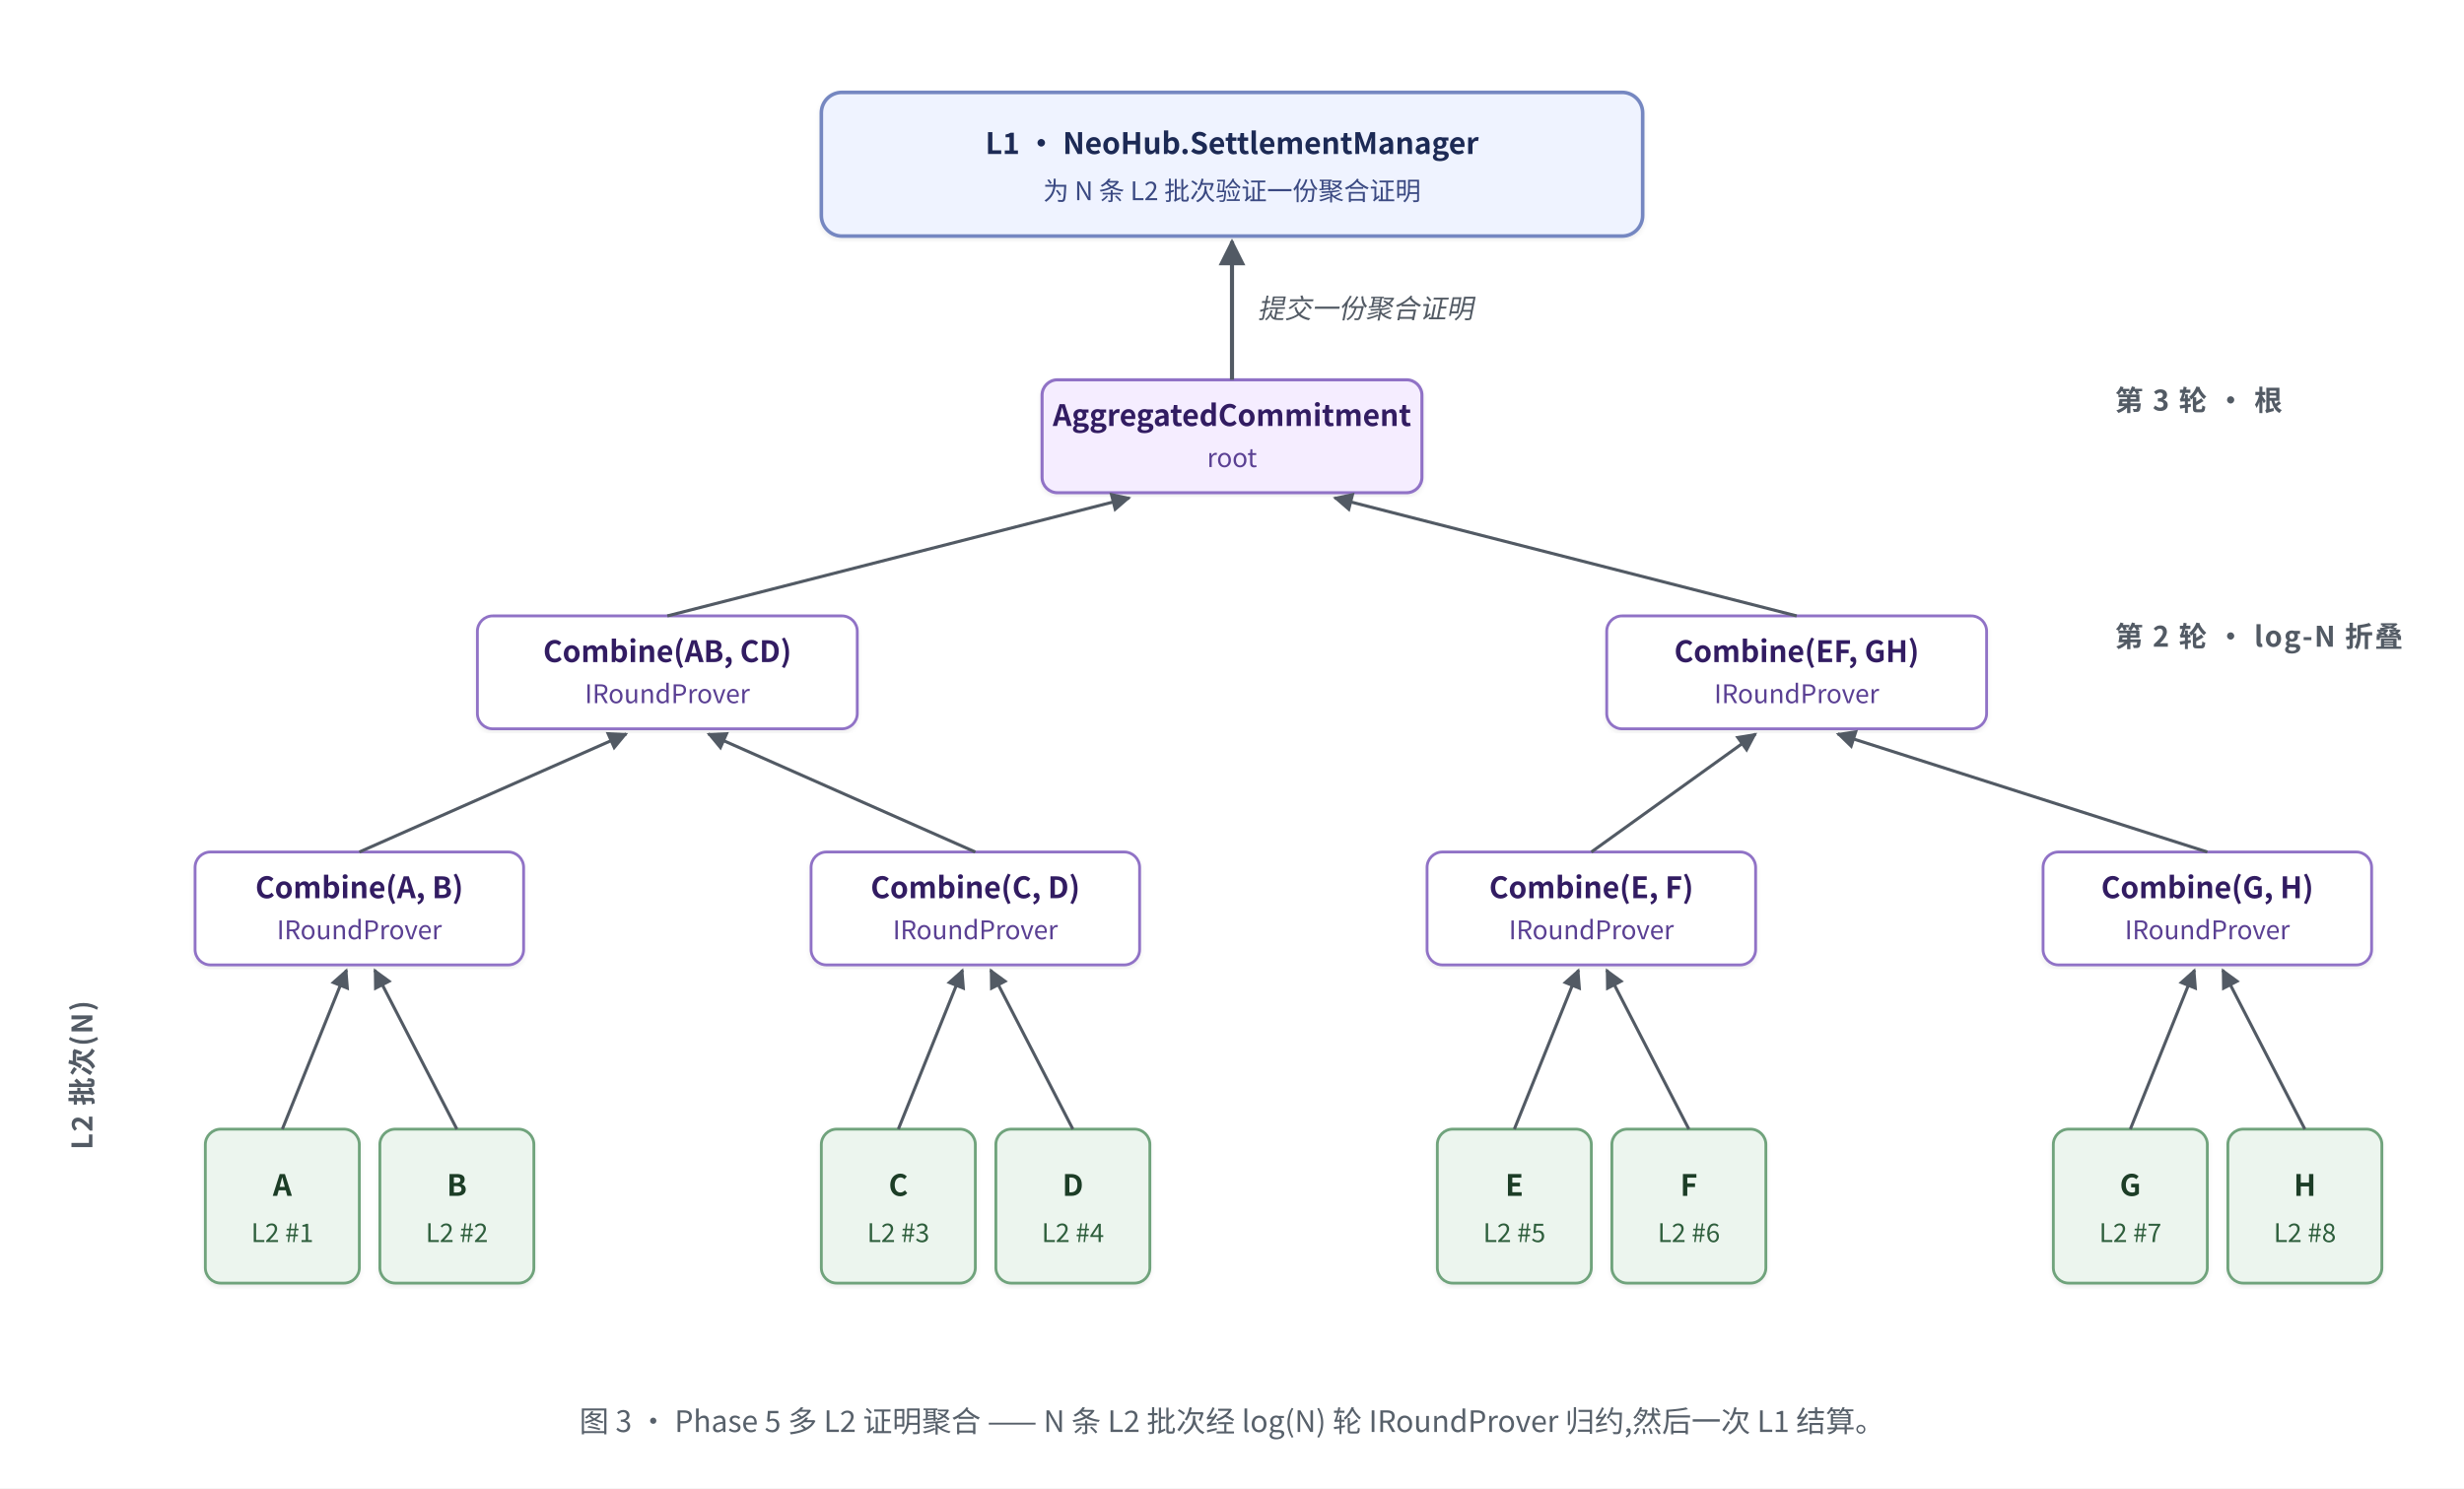
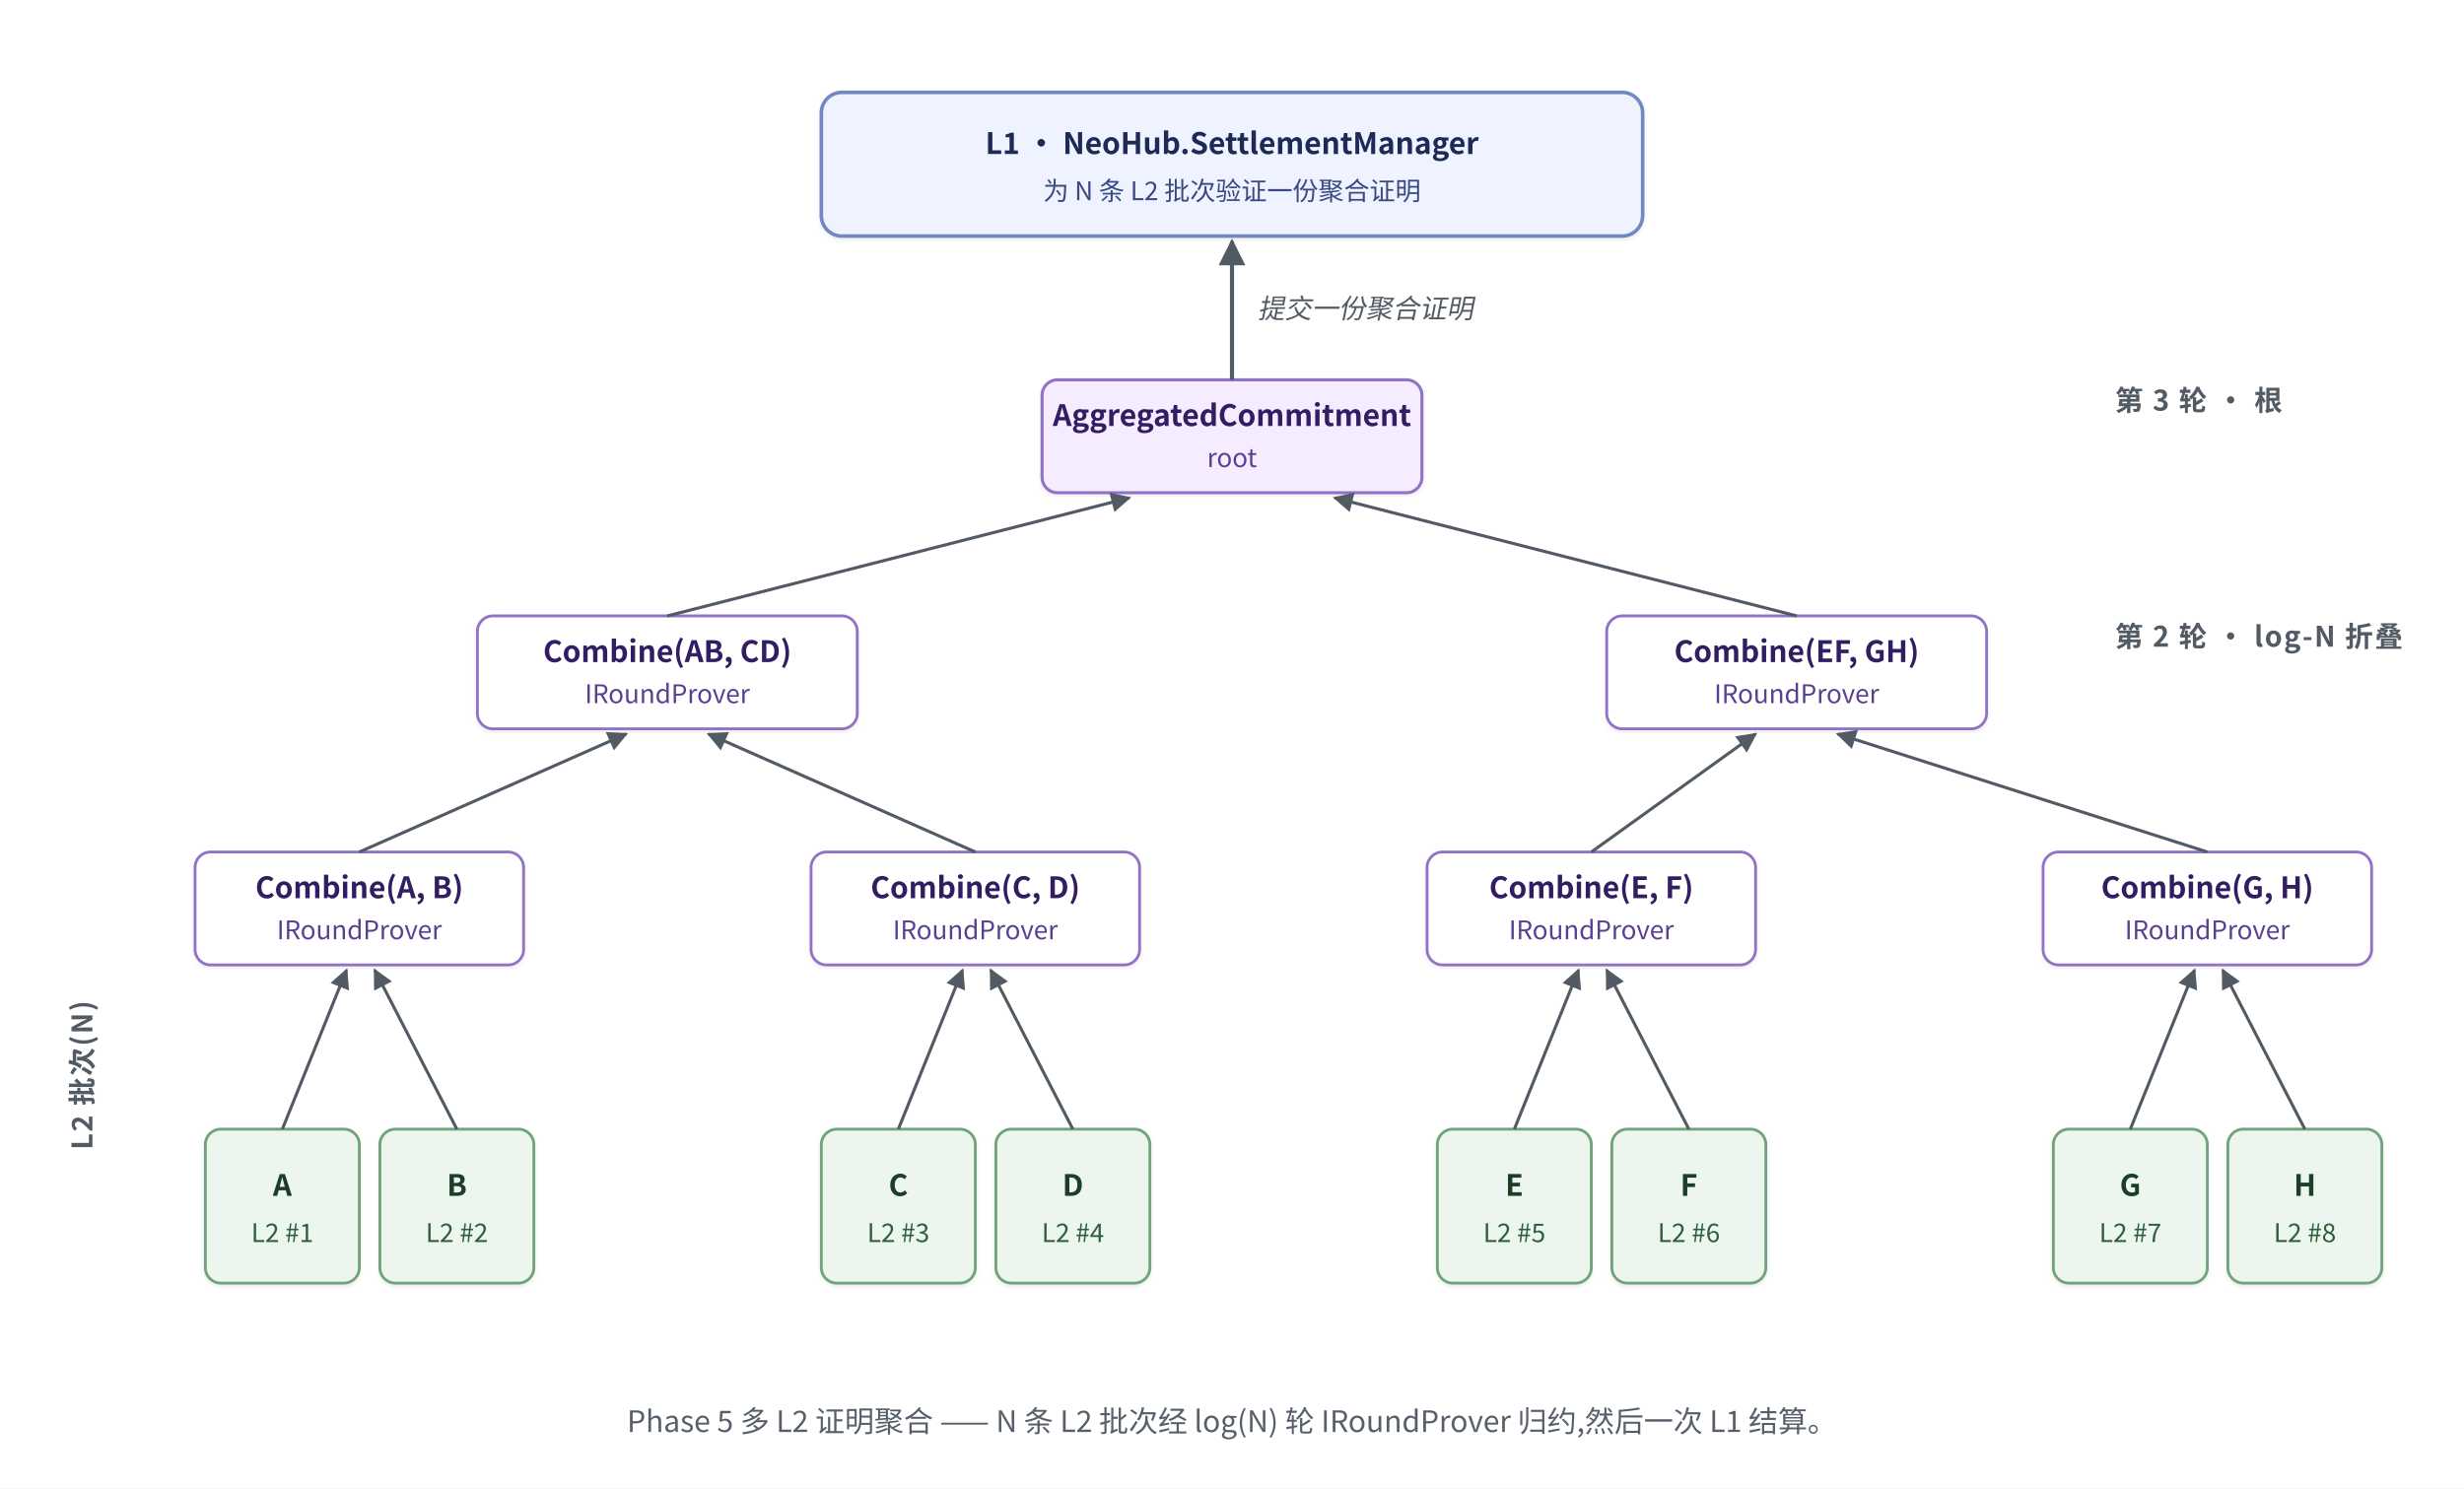
<svg xmlns="http://www.w3.org/2000/svg" viewBox="0 0 960 580" font-family="'Noto Sans CJK SC', 'Source Han Sans SC', 'WenQuanYi Zen Hei', 'Microsoft YaHei', sans-serif" role="img" aria-labelledby="t3 d3">
  <defs>
    <marker id="ah3" viewBox="0 0 10 10" refX="9" refY="5" markerWidth="6.5" markerHeight="6.5" orient="auto">
      <path d="M0,0 L10,5 L0,10 Z" fill="#525a64" />
    </marker>
    <filter id="card3" x="-3%" y="-4%" width="106%" height="108%">
      <feDropShadow dx="0" dy="1" stdDeviation="0.9" flood-color="#000" flood-opacity="0.07" />
    </filter>
    <style>
      .node-title  { font-size: 11.5px; font-weight: 600; }
      .node-sub    { font-size: 10px; }
      .round-lbl   { font-size: 11px; font-weight: 700; letter-spacing: 0.6px; fill: #525a64; }
      .edge-lbl    { font-size: 10.5px; font-style: italic; fill: #525a64; }
      .caption     { font-size: 11.5px; fill: #57606a; }
    </style>
  </defs>
  <rect width="960" height="580" fill="#ffffff" />
  <g filter="url(#card3)">
    <rect x="320" y="36" width="320" height="56" rx="8" fill="#eff3ff" stroke="#7587c1" stroke-width="1.4" />
    <text x="480" y="60" text-anchor="middle" class="node-title" fill="#1e2a55">L1 · NeoHub.SettlementManager</text>
    <text x="480" y="78" text-anchor="middle" class="node-sub" fill="#3a4a82">为 N 条 L2 批次验证一份聚合证明</text>
  </g>
  <text x="824" y="160" class="round-lbl">第 3 轮 · 根</text>
  <g filter="url(#card3)">
    <rect x="406" y="148" width="148" height="44" rx="6" fill="#f5edff" stroke="#9072c6" stroke-width="1.2" />
    <text x="480" y="166" text-anchor="middle" class="node-title" fill="#321d62">AggregatedCommitment</text>
    <text x="480" y="182" text-anchor="middle" class="node-sub" fill="#5a3f93">root</text>
  </g>
  <text x="824" y="252" class="round-lbl">第 2 轮 · log-N 折叠</text>
  <g filter="url(#card3)">
    <rect x="186" y="240" width="148" height="44" rx="6" fill="#fff" stroke="#9072c6" stroke-width="1.1" />
    <text x="260" y="258" text-anchor="middle" class="node-title" fill="#321d62">Combine(AB, CD)</text>
    <text x="260" y="274" text-anchor="middle" class="node-sub" fill="#5a3f93">IRoundProver</text>
    <rect x="626" y="240" width="148" height="44" rx="6" fill="#fff" stroke="#9072c6" stroke-width="1.1" />
    <text x="700" y="258" text-anchor="middle" class="node-title" fill="#321d62">Combine(EF, GH)</text>
    <text x="700" y="274" text-anchor="middle" class="node-sub" fill="#5a3f93">IRoundProver</text>
  </g>
  <text x="824" y="344" class="round-lbl">第 1 轮 · 两两</text>
  <g filter="url(#card3)">
    <rect x="76" y="332" width="128" height="44" rx="6" fill="#fff" stroke="#9072c6" stroke-width="1.1" />
    <text x="140" y="350" text-anchor="middle" class="node-title" fill="#321d62">Combine(A, B)</text>
    <text x="140" y="366" text-anchor="middle" class="node-sub" fill="#5a3f93">IRoundProver</text>
    <rect x="316" y="332" width="128" height="44" rx="6" fill="#fff" stroke="#9072c6" stroke-width="1.1" />
    <text x="380" y="350" text-anchor="middle" class="node-title" fill="#321d62">Combine(C, D)</text>
    <text x="380" y="366" text-anchor="middle" class="node-sub" fill="#5a3f93">IRoundProver</text>
    <rect x="556" y="332" width="128" height="44" rx="6" fill="#fff" stroke="#9072c6" stroke-width="1.1" />
    <text x="620" y="350" text-anchor="middle" class="node-title" fill="#321d62">Combine(E, F)</text>
    <text x="620" y="366" text-anchor="middle" class="node-sub" fill="#5a3f93">IRoundProver</text>
    <rect x="796" y="332" width="128" height="44" rx="6" fill="#fff" stroke="#9072c6" stroke-width="1.1" />
    <text x="860" y="350" text-anchor="middle" class="node-title" fill="#321d62">Combine(G, H)</text>
    <text x="860" y="366" text-anchor="middle" class="node-sub" fill="#5a3f93">IRoundProver</text>
  </g>
  <text x="36" y="448" class="round-lbl" transform="rotate(-90 36 448)">L2 批次(N)</text>
  <g filter="url(#card3)">
    <rect x="80" y="440" width="60" height="60" rx="6" fill="#ecf5ee" stroke="#6fa37b" stroke-width="1.1" />
    <text x="110" y="466" text-anchor="middle" class="node-title" fill="#1c3d27">A</text>
    <text x="110" y="484" text-anchor="middle" class="node-sub" fill="#2f5e3c">L2 #1</text>
    <rect x="148" y="440" width="60" height="60" rx="6" fill="#ecf5ee" stroke="#6fa37b" stroke-width="1.1" />
    <text x="178" y="466" text-anchor="middle" class="node-title" fill="#1c3d27">B</text>
    <text x="178" y="484" text-anchor="middle" class="node-sub" fill="#2f5e3c">L2 #2</text>
    <rect x="320" y="440" width="60" height="60" rx="6" fill="#ecf5ee" stroke="#6fa37b" stroke-width="1.1" />
    <text x="350" y="466" text-anchor="middle" class="node-title" fill="#1c3d27">C</text>
    <text x="350" y="484" text-anchor="middle" class="node-sub" fill="#2f5e3c">L2 #3</text>
    <rect x="388" y="440" width="60" height="60" rx="6" fill="#ecf5ee" stroke="#6fa37b" stroke-width="1.1" />
    <text x="418" y="466" text-anchor="middle" class="node-title" fill="#1c3d27">D</text>
    <text x="418" y="484" text-anchor="middle" class="node-sub" fill="#2f5e3c">L2 #4</text>
    <rect x="560" y="440" width="60" height="60" rx="6" fill="#ecf5ee" stroke="#6fa37b" stroke-width="1.1" />
    <text x="590" y="466" text-anchor="middle" class="node-title" fill="#1c3d27">E</text>
    <text x="590" y="484" text-anchor="middle" class="node-sub" fill="#2f5e3c">L2 #5</text>
    <rect x="628" y="440" width="60" height="60" rx="6" fill="#ecf5ee" stroke="#6fa37b" stroke-width="1.1" />
    <text x="658" y="466" text-anchor="middle" class="node-title" fill="#1c3d27">F</text>
    <text x="658" y="484" text-anchor="middle" class="node-sub" fill="#2f5e3c">L2 #6</text>
    <rect x="800" y="440" width="60" height="60" rx="6" fill="#ecf5ee" stroke="#6fa37b" stroke-width="1.1" />
    <text x="830" y="466" text-anchor="middle" class="node-title" fill="#1c3d27">G</text>
    <text x="830" y="484" text-anchor="middle" class="node-sub" fill="#2f5e3c">L2 #7</text>
    <rect x="868" y="440" width="60" height="60" rx="6" fill="#ecf5ee" stroke="#6fa37b" stroke-width="1.1" />
    <text x="898" y="466" text-anchor="middle" class="node-title" fill="#1c3d27">H</text>
    <text x="898" y="484" text-anchor="middle" class="node-sub" fill="#2f5e3c">L2 #8</text>
  </g>
  <line x1="110" y1="440" x2="135" y2="378" stroke="#525a64" stroke-width="1.2" marker-end="url(#ah3)" />
  <line x1="178" y1="440" x2="146" y2="378" stroke="#525a64" stroke-width="1.2" marker-end="url(#ah3)" />
  <line x1="350" y1="440" x2="375" y2="378" stroke="#525a64" stroke-width="1.2" marker-end="url(#ah3)" />
  <line x1="418" y1="440" x2="386" y2="378" stroke="#525a64" stroke-width="1.2" marker-end="url(#ah3)" />
  <line x1="590" y1="440" x2="615" y2="378" stroke="#525a64" stroke-width="1.2" marker-end="url(#ah3)" />
  <line x1="658" y1="440" x2="626" y2="378" stroke="#525a64" stroke-width="1.2" marker-end="url(#ah3)" />
  <line x1="830" y1="440" x2="855" y2="378" stroke="#525a64" stroke-width="1.2" marker-end="url(#ah3)" />
  <line x1="898" y1="440" x2="866" y2="378" stroke="#525a64" stroke-width="1.2" marker-end="url(#ah3)" />
  <line x1="140" y1="332" x2="244" y2="286" stroke="#525a64" stroke-width="1.2" marker-end="url(#ah3)" />
  <line x1="380" y1="332" x2="276" y2="286" stroke="#525a64" stroke-width="1.2" marker-end="url(#ah3)" />
  <line x1="620" y1="332" x2="684" y2="286" stroke="#525a64" stroke-width="1.2" marker-end="url(#ah3)" />
  <line x1="860" y1="332" x2="716" y2="286" stroke="#525a64" stroke-width="1.2" marker-end="url(#ah3)" />
  <line x1="260" y1="240" x2="440" y2="194" stroke="#525a64" stroke-width="1.2" marker-end="url(#ah3)" />
  <line x1="700" y1="240" x2="520" y2="194" stroke="#525a64" stroke-width="1.2" marker-end="url(#ah3)" />
  <line x1="480" y1="148" x2="480" y2="94" stroke="#525a64" stroke-width="1.6" marker-end="url(#ah3)" />
  <text x="490" y="124" class="edge-lbl">提交一份聚合证明</text>
-   <text x="480" y="558" text-anchor="middle" class="caption">图 3 · Phase 5 多 L2 证明聚合 —— N 条 L2 批次经 log(N) 轮 IRoundProver 归约,然后一次 L1 结算。</text>
+   <text x="480" y="558" text-anchor="middle" class="caption">Phase 5 多 L2 证明聚合 —— N 条 L2 批次经 log(N) 轮 IRoundProver 归约,然后一次 L1 结算。</text>
</svg>
